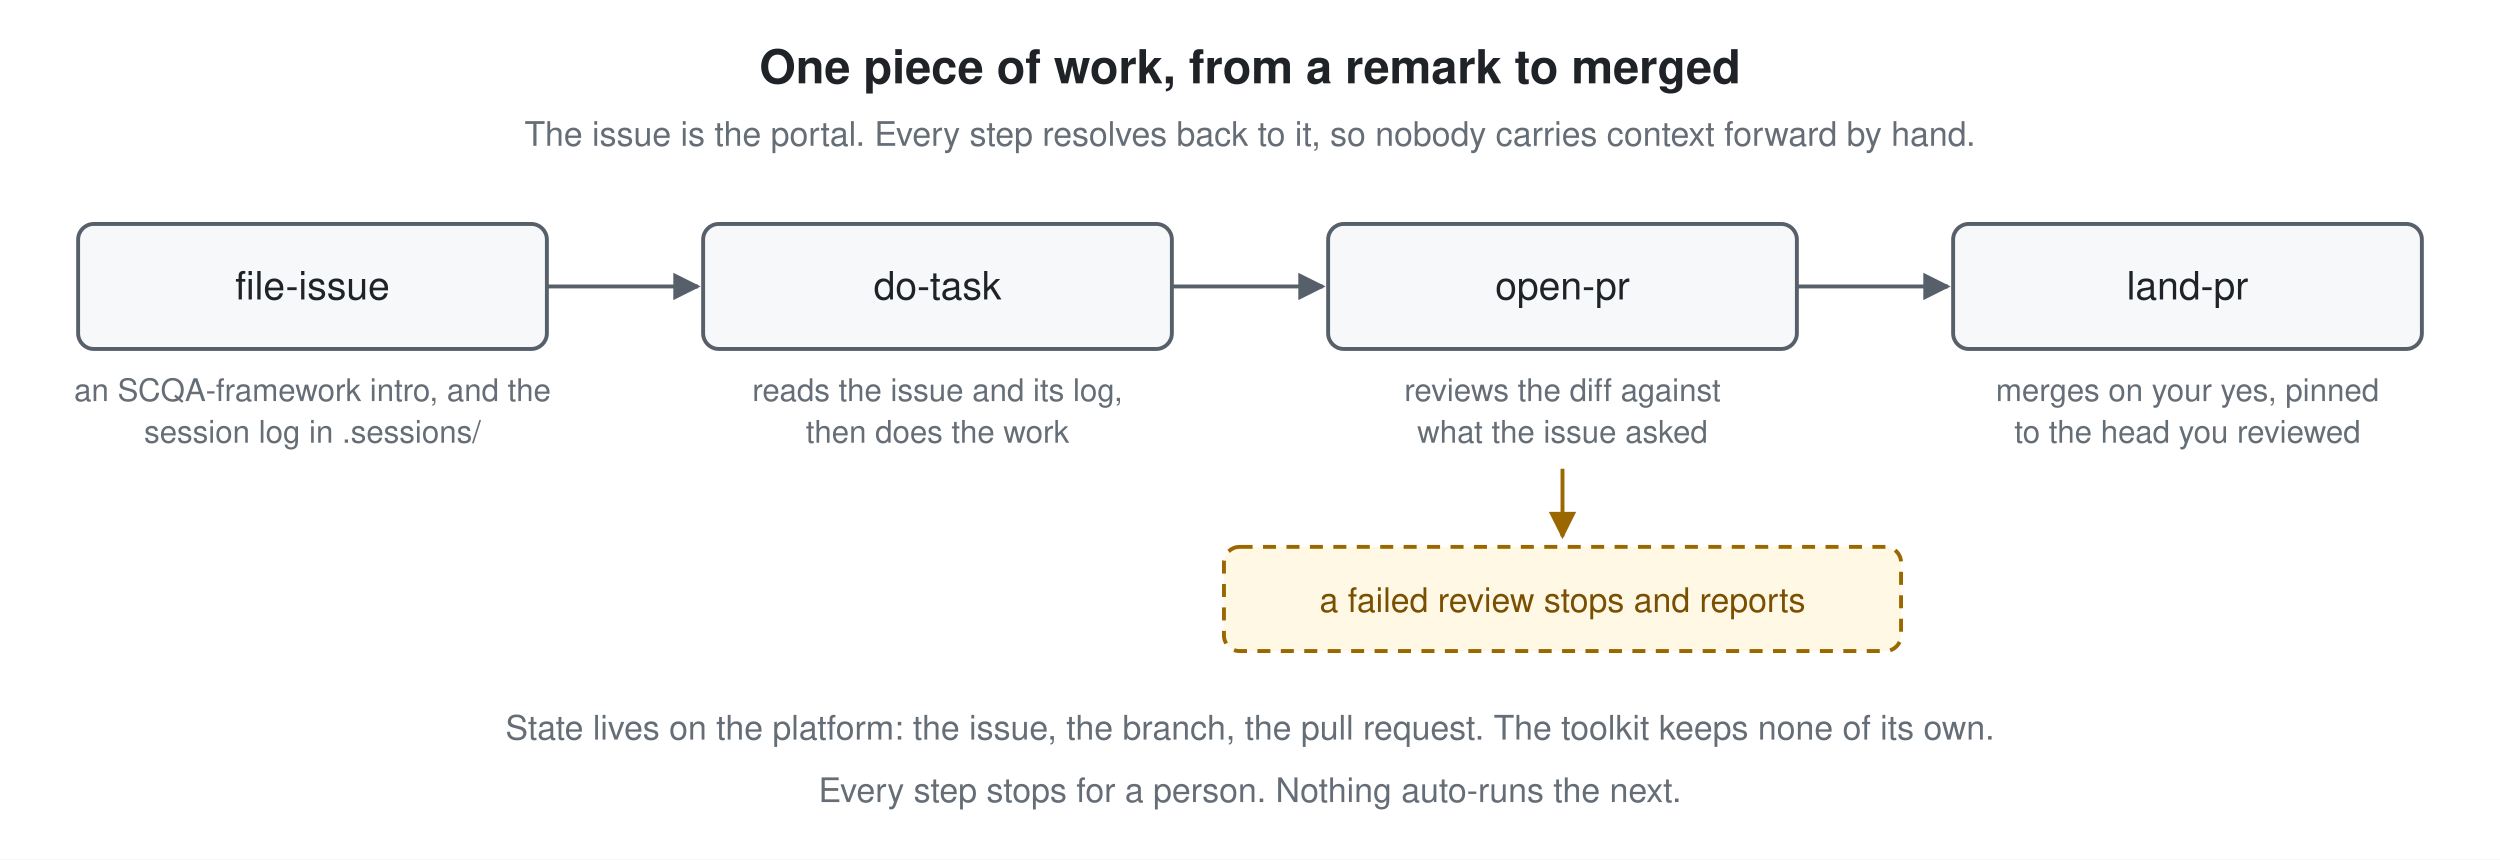
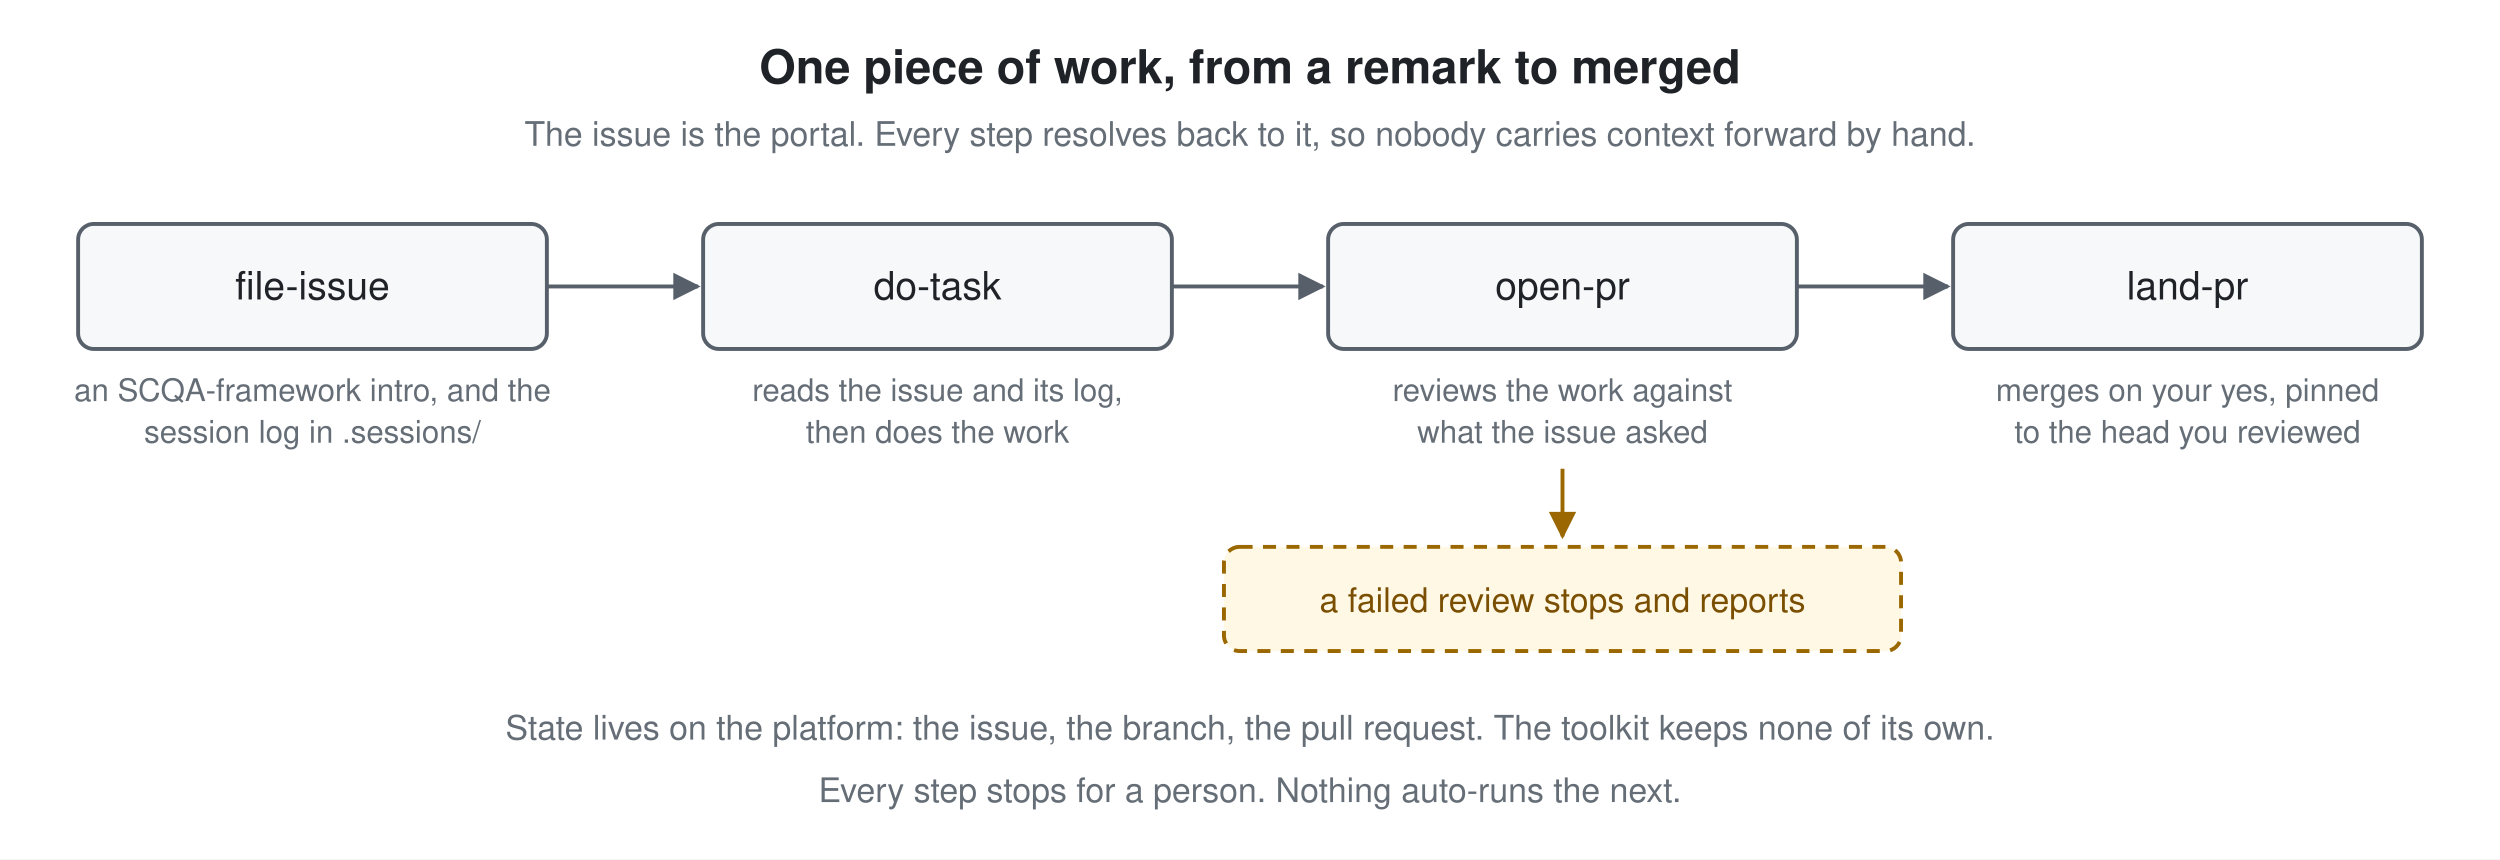
<svg xmlns="http://www.w3.org/2000/svg" viewBox="0 0 960 330" width="960" height="330" font-family="ui-sans-serif, -apple-system, Segoe UI, Helvetica, Arial, sans-serif">
  <defs>
    <marker id="a" viewBox="0 0 10 10" refX="9" refY="5" markerWidth="7" markerHeight="7" orient="auto-start-reverse">
      <path d="M0,0 L10,5 L0,10 z" fill="#57606a" />
    </marker>
    <marker id="ar" viewBox="0 0 10 10" refX="9" refY="5" markerWidth="7" markerHeight="7" orient="auto-start-reverse">
      <path d="M0,0 L10,5 L0,10 z" fill="#9a6700" />
    </marker>
  </defs>
  <rect width="960" height="330" fill="#ffffff" />
  <text x="480" y="32" text-anchor="middle" font-size="18" font-weight="600" fill="#1f2328">One piece of work, from a remark to merged</text>
  <text x="480" y="56" text-anchor="middle" font-size="13" fill="#656d76">The issue is the portal. Every step resolves back to it, so nobody carries context forward by hand.</text>
  <g stroke="#57606a" stroke-width="1.5" fill="#f6f8fa">
    <rect x="30" y="86" width="180" height="48" rx="6" />
    <rect x="270" y="86" width="180" height="48" rx="6" />
    <rect x="510" y="86" width="180" height="48" rx="6" />
    <rect x="750" y="86" width="180" height="48" rx="6" />
  </g>
  <g font-size="15" text-anchor="middle" fill="#1f2328">
    <text x="120" y="115">file-issue</text>
    <text x="360" y="115">do-task</text>
    <text x="600" y="115">open-pr</text>
    <text x="840" y="115">land-pr</text>
  </g>
  <g stroke="#57606a" stroke-width="1.5" marker-end="url(#a)">
    <line x1="210" y1="110" x2="268" y2="110" />
    <line x1="450" y1="110" x2="508" y2="110" />
    <line x1="690" y1="110" x2="748" y2="110" />
  </g>
  <g font-size="12" text-anchor="middle" fill="#656d76">
    <text x="120" y="154">an SCQA-framework intro, and the</text>
    <text x="120" y="170">session log in .sessions/</text>
    <text x="360" y="154">reads the issue and its log,</text>
    <text x="360" y="170">then does the work</text>
-     <text x="600" y="154">reviews the diff against</text>
+     <text x="600" y="154">reviews the work against</text>
    <text x="600" y="170">what the issue asked</text>
    <text x="840" y="154">merges on your yes, pinned</text>
    <text x="840" y="170">to the head you reviewed</text>
  </g>
  <line x1="600" y1="180" x2="600" y2="206" stroke="#9a6700" stroke-width="1.5" marker-end="url(#ar)" />
  <rect x="470" y="210" width="260" height="40" rx="6" fill="#fff8e5" stroke="#9a6700" stroke-width="1.5" stroke-dasharray="5 4" />
  <text x="600" y="235" text-anchor="middle" font-size="13" fill="#7a4f01">a failed review stops and reports</text>
  <text x="480" y="284" text-anchor="middle" font-size="13" fill="#656d76">State lives on the platform: the issue, the branch, the pull request. The toolkit keeps none of its own.</text>
  <text x="480" y="308" text-anchor="middle" font-size="13" fill="#656d76">Every step stops for a person. Nothing auto-runs the next.</text>
</svg>
